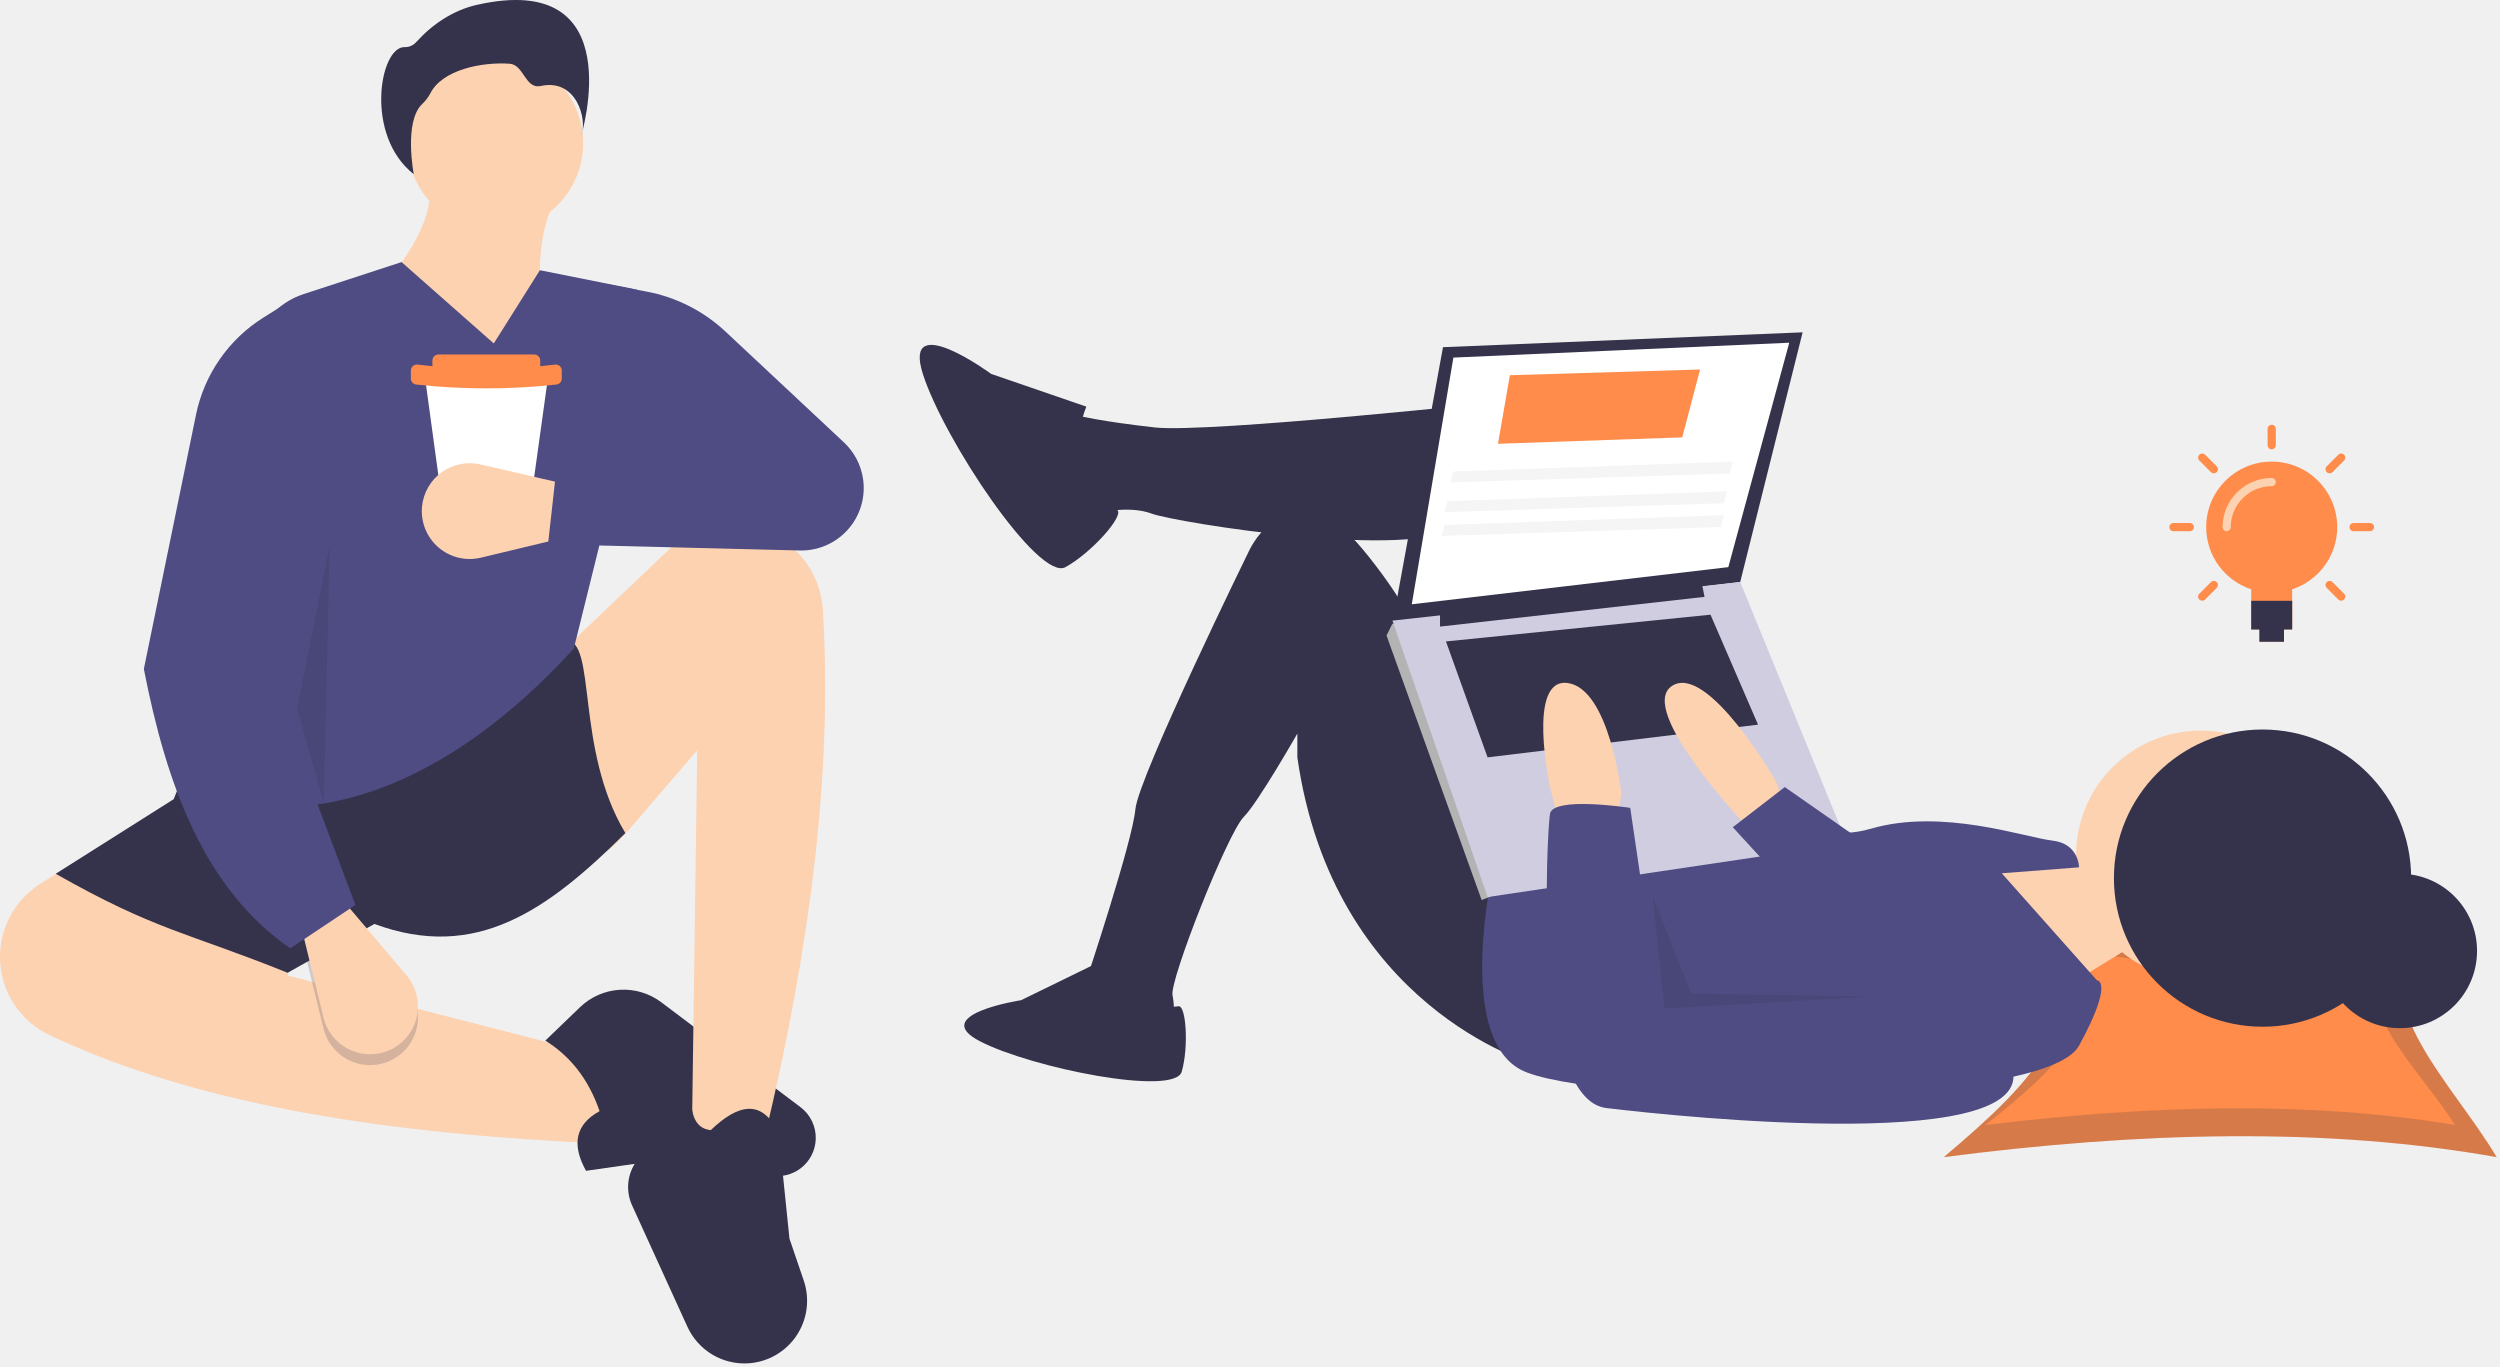
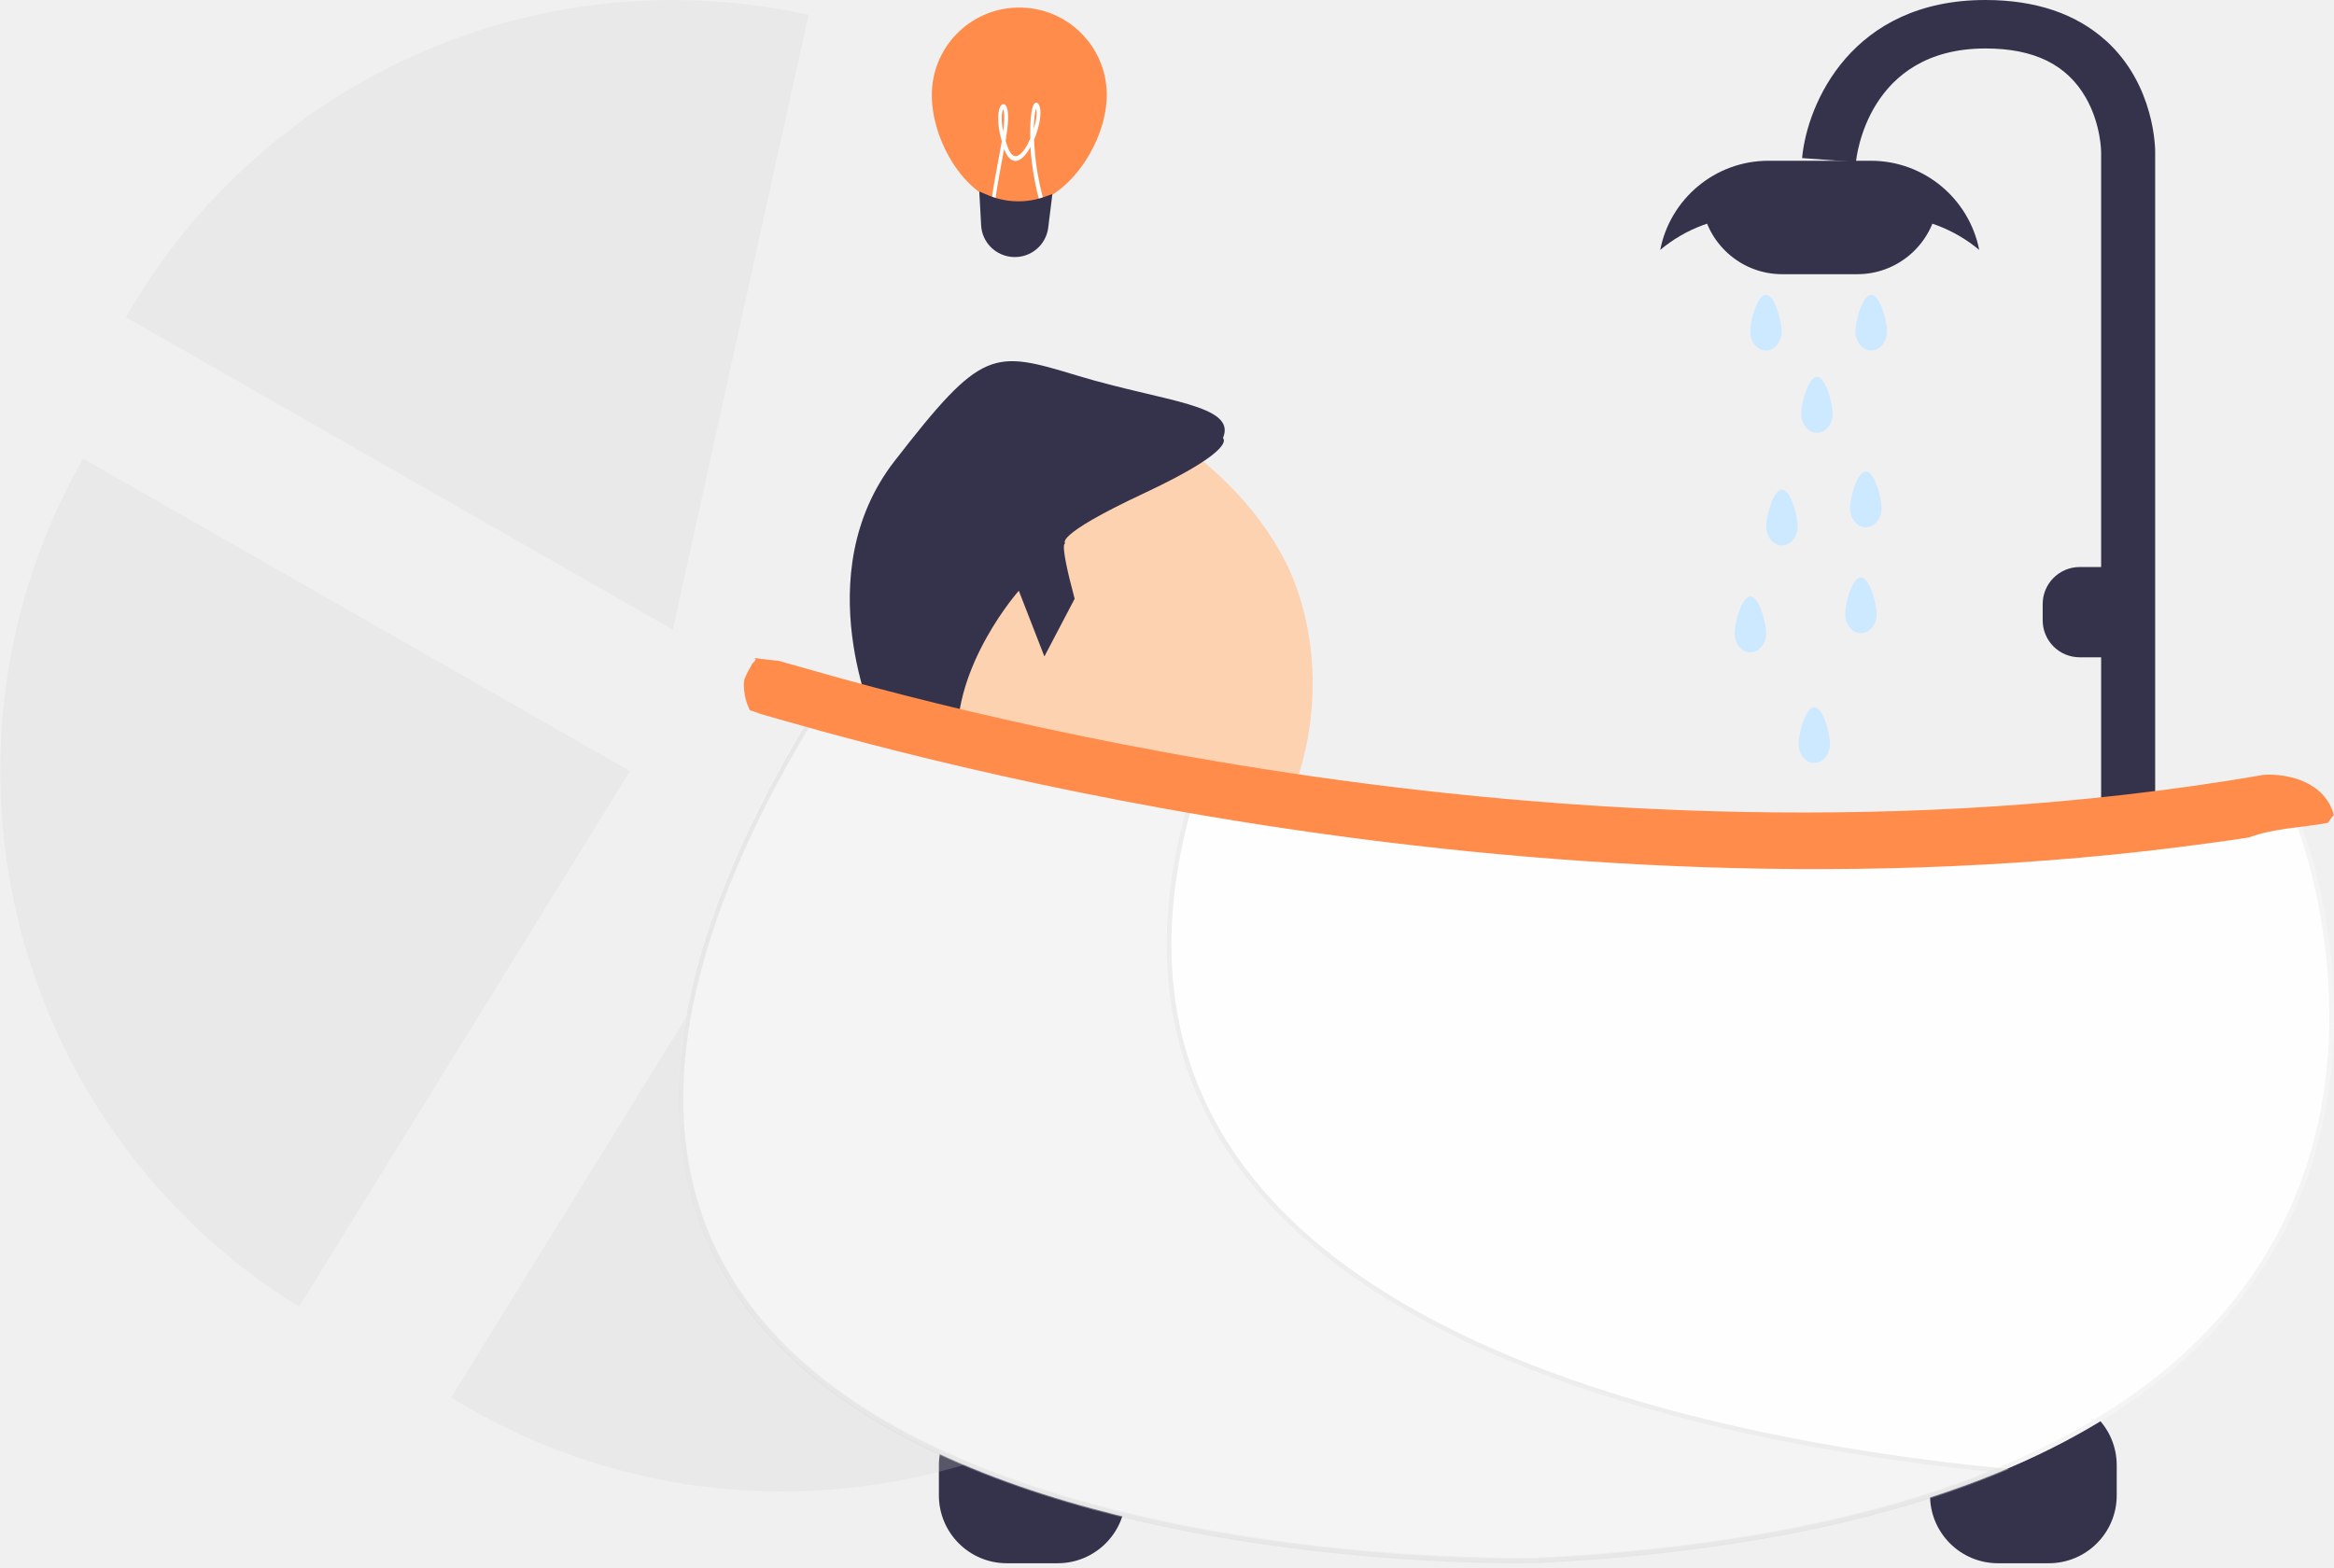
- <svg xmlns="http://www.w3.org/2000/svg" width="620" height="339" viewBox="0 0 620 339" fill="none">
-   <path d="M563.384 114.478C554.411 114.478 547.138 121.753 547.138 130.724C547.138 137.922 551.824 144.017 558.307 146.15V156.109H560.338V159.155H566.43V156.109H568.461V146.15C574.944 144.017 579.63 137.922 579.63 130.724C579.63 121.753 572.357 114.478 563.384 114.478Z" fill="#FF8C4A" />
-   <path d="M563.385 105.34C562.823 105.34 562.369 105.794 562.369 106.355V110.417C562.369 110.978 562.823 111.432 563.385 111.432C563.946 111.432 564.4 110.978 564.4 110.417V106.355C564.4 105.794 563.946 105.34 563.385 105.34Z" fill="#FF8C4A" />
-   <path d="M587.753 129.709H583.691C583.13 129.709 582.676 130.163 582.676 130.724C582.676 131.286 583.13 131.74 583.691 131.74H587.753C588.314 131.74 588.768 131.286 588.768 130.724C588.768 130.163 588.314 129.709 587.753 129.709Z" fill="#FF8C4A" />
-   <path d="M543.077 129.709H539.015C538.454 129.709 538 130.163 538 130.724C538 131.286 538.454 131.74 539.015 131.74H543.077C543.638 131.74 544.092 131.286 544.092 130.724C544.092 130.163 543.638 129.709 543.077 129.709Z" fill="#FF8C4A" />
-   <path d="M579.899 112.775L577.027 115.646C576.63 116.043 576.63 116.685 577.027 117.082C577.225 117.28 577.485 117.379 577.745 117.379C578.005 117.379 578.265 117.28 578.463 117.082L581.334 114.21C581.731 113.813 581.731 113.172 581.334 112.775C580.937 112.377 580.295 112.379 579.899 112.775Z" fill="#FF8C4A" />
-   <path d="M548.307 144.367L545.435 147.239C545.038 147.636 545.038 148.277 545.435 148.674C545.633 148.872 545.893 148.972 546.153 148.972C546.413 148.972 546.673 148.872 546.871 148.674L549.743 145.803C550.14 145.406 550.14 144.764 549.743 144.367C549.346 143.97 548.704 143.97 548.307 144.367Z" fill="#FF8C4A" />
-   <path d="M578.463 144.367C578.066 143.97 577.424 143.97 577.027 144.367C576.63 144.764 576.63 145.406 577.027 145.803L579.899 148.674C580.097 148.872 580.357 148.972 580.617 148.972C580.877 148.972 581.136 148.872 581.334 148.674C581.731 148.277 581.731 147.636 581.334 147.239L578.463 144.367Z" fill="#FF8C4A" />
-   <path d="M546.871 112.775C546.474 112.378 545.832 112.378 545.435 112.775C545.038 113.172 545.038 113.813 545.435 114.21L548.307 117.082C548.505 117.28 548.765 117.379 549.025 117.379C549.285 117.379 549.545 117.28 549.743 117.082C550.14 116.685 550.14 116.043 549.743 115.646L546.871 112.775Z" fill="#FF8C4A" />
-   <path d="M552.216 131.74C551.654 131.74 551.2 131.286 551.2 130.724C551.2 124.006 556.666 118.54 563.385 118.54C563.946 118.54 564.4 118.994 564.4 119.555C564.4 120.117 563.946 120.571 563.385 120.571C557.786 120.571 553.231 125.126 553.231 130.724C553.231 131.286 552.777 131.74 552.216 131.74Z" fill="#FCD2B1" />
-   <path d="M558.308 149.001V156.109H560.338V159.155H566.431V156.109H568.461V149.001H558.308Z" fill="#34334B" />
-   <path d="M619.167 286.964C576.859 279.434 530.594 280.685 482.064 286.964C504.184 268.29 523.274 249.617 501.155 230.943C544.301 239.845 550.344 238.944 598.341 230.943C587.208 249.617 608.034 268.29 619.167 286.964Z" fill="#FF8C4A" />
-   <path opacity="0.2" d="M619.167 286.964C576.859 279.434 530.594 280.685 482.064 286.964C504.184 268.29 523.274 249.617 501.155 230.943C544.301 239.845 550.344 238.944 598.341 230.943C587.208 249.617 608.034 268.29 619.167 286.964Z" fill="#34334B" />
-   <path d="M608.847 278.997C572.908 272.986 533.608 273.985 492.384 278.997C511.173 264.091 527.39 249.186 508.6 234.28C545.251 241.386 550.385 240.666 591.156 234.28C581.7 249.186 599.39 264.091 608.847 278.997Z" fill="#FF8C4A" />
-   <path d="M595.159 254.981C605.734 254.981 614.308 246.407 614.308 235.832C614.308 225.256 605.734 216.683 595.159 216.683C584.583 216.683 576.01 225.256 576.01 235.832C576.01 246.407 584.583 254.981 595.159 254.981Z" fill="#34334B" />
-   <path d="M508.232 213.621L521.5 215.833L528.134 234.997L508.969 246.791L486.855 213.621H507.495H508.232Z" fill="#FCD2B1" />
-   <path d="M545.825 243.106C562.923 243.106 576.783 229.245 576.783 212.147C576.783 195.049 562.923 181.189 545.825 181.189C528.727 181.189 514.866 195.049 514.866 212.147C514.866 229.245 528.727 243.106 545.825 243.106Z" fill="#FCD2B1" />
-   <path d="M374.815 99.37C374.815 99.37 299.63 107.478 286.362 106.003C273.094 104.529 267.197 103.055 267.197 103.055C267.197 103.055 258.352 114.849 262.774 120.009C265.251 122.982 268.249 125.479 271.62 127.38C271.62 127.38 279.728 125.168 285.625 127.38C291.522 129.591 351.228 139.173 361.547 130.328C371.867 121.483 374.815 99.37 374.815 99.37Z" fill="#34334B" />
-   <path d="M379.976 263.745C379.976 263.745 330.589 249.74 321.744 187.822V181.926C321.744 181.926 311.972 199.068 308.476 202.565C304.422 206.619 290.048 243.106 290.785 246.791C291.522 250.477 290.785 251.951 290.785 251.951L269.409 249.74V243.106C269.409 243.106 280.834 208.83 281.571 200.722C282.309 192.614 309.95 136.225 309.95 136.225C309.95 136.225 320.27 114.849 337.96 136.225C355.651 157.601 357.125 172.343 357.125 172.343L379.975 216.57L379.976 263.745Z" fill="#34334B" />
-   <path d="M269.408 100.844L245.821 92.736C245.821 92.736 223.708 76.519 228.867 92.736C234.027 108.952 257.615 144.333 264.249 140.648C270.883 136.962 278.861 127.814 277.083 126.491C275.305 125.168 263.511 115.586 269.408 100.844Z" fill="#34334B" />
-   <path d="M272.259 238.754L253.218 248.053C253.218 248.053 230.192 251.595 243.033 258.238C255.875 264.88 291.3 271.965 293.071 265.766C294.843 259.566 294.14 249.277 292.277 249.551C290.414 249.824 277.573 251.153 272.259 238.754Z" fill="#34334B" />
-   <path d="M370.393 215.096C370.393 215.096 360.81 256.374 377.027 265.219C393.243 274.064 506.758 275.538 515.603 259.322C524.448 243.106 520.026 243.106 520.026 243.106L496.438 216.57L515.603 215.096C515.603 215.096 515.603 209.199 508.969 208.462C502.335 207.724 481.696 200.353 464.005 205.513C446.315 210.673 435.995 195.194 435.995 195.194L370.393 215.096Z" fill="#4E4C82" />
-   <path d="M357.861 86.101L345.33 154.653L431.572 144.333L447.051 82.416L357.861 86.101Z" fill="#34334B" />
-   <path d="M360.442 88.681L350.122 149.861L428.624 140.648L443.735 84.996L360.442 88.681Z" fill="white" />
-   <path d="M348.279 155.39L345.33 154.653L343.856 157.601L367.444 223.204L369.662 222.356L370.392 218.044L348.279 155.39Z" fill="#B3B3B3" />
-   <path d="M345.33 153.915L368.918 222.467L458.108 209.199L431.572 144.333L345.33 153.915Z" fill="#D0CDE1" />
-   <path d="M357.124 151.704V155.39L422.726 148.019L421.989 144.333L357.124 151.704Z" fill="#34334B" />
-   <path d="M358.599 159.075L368.918 187.823L435.995 179.715L424.202 152.441L358.599 159.075Z" fill="#34334B" />
-   <path d="M442.629 199.616L440.418 193.719C440.418 193.719 423.464 164.235 414.619 170.132C405.773 176.029 433.046 204.776 433.046 204.776H441.892L442.629 199.616Z" fill="#FCD2B1" />
-   <path d="M386.608 204.039L384.397 195.194C384.397 195.194 378.5 167.921 388.82 169.395C399.139 170.869 402.088 196.668 402.088 196.668L401.351 202.565L386.608 204.039Z" fill="#FCD2B1" />
-   <path d="M404.299 200.353C404.299 200.353 385.134 197.405 384.397 201.828C383.66 206.25 379.974 272.59 398.402 274.801C416.83 277.013 508.231 286.595 498.649 263.745C489.067 240.894 474.324 243.843 474.324 243.843L411.67 250.477L404.299 200.353Z" fill="#4E4C82" />
-   <path d="M462.163 208.83L442.63 195.194L429.73 205.145L445.947 222.835L462.163 208.83Z" fill="#4E4C82" />
-   <path opacity="0.2" d="M409.827 222.098L412.775 250.108L463.636 247.16L419.409 246.423L409.827 222.098Z" fill="#34334B" />
-   <path d="M561.107 254.628C581.462 254.628 597.963 238.127 597.963 217.772C597.963 197.418 581.462 180.917 561.107 180.917C540.753 180.917 524.252 197.418 524.252 217.772C524.252 238.127 540.753 254.628 561.107 254.628Z" fill="#34334B" />
-   <path d="M371.498 110.058L417.199 108.467L421.621 91.63L374.447 93.054L371.498 110.058Z" fill="#FF8C4A" />
-   <path d="M359.705 119.64L428.993 117.429L429.73 114.48L360.442 116.92L359.705 119.64Z" fill="#D3D3D3" fill-opacity="0.23" />
-   <path d="M358.23 127.011L427.519 124.8L428.256 121.851L358.967 124.291L358.23 127.011Z" fill="#D3D3D3" fill-opacity="0.23" />
-   <path d="M357.493 132.908L426.781 130.697L427.519 127.748L358.23 130.187L357.493 132.908Z" fill="#D3D3D3" fill-opacity="0.23" />
-   <path d="M150.039 283.633L147.348 261.433L71.329 241.924L80.075 215.687C73.983 198.214 63.288 189.648 43.747 198.196L10.136 219.076C6.869 221.106 4.208 223.975 2.431 227.386C0.653 230.796 -0.175 234.621 0.033 238.461V238.461C0.238 242.316 1.481 246.044 3.629 249.252C5.778 252.459 8.752 255.027 12.239 256.684C49.867 274.52 97.825 281.345 150.039 283.633Z" fill="#FCD2B1" />
-   <path d="M145.33 290.361L168.876 286.997L190.898 291.492C192.248 291.767 193.641 291.746 194.981 291.43C196.321 291.115 197.577 290.512 198.662 289.663C199.746 288.815 200.634 287.741 201.263 286.516C201.892 285.29 202.247 283.943 202.304 282.568V282.568C202.368 281.029 202.058 279.497 201.399 278.105C200.741 276.713 199.754 275.501 198.524 274.574L164.014 248.574C161.055 246.344 157.397 245.242 153.698 245.466C149.999 245.689 146.501 247.224 143.832 249.795L135.239 258.07C141.388 261.885 145.961 267.609 148.694 275.561C142.784 278.81 141.662 283.743 145.33 290.361Z" fill="#34334B" />
-   <path d="M122.842 57.284C110.816 57.284 101.066 47.535 101.066 35.509C101.066 23.483 110.816 13.733 122.842 13.733C134.868 13.733 144.617 23.483 144.617 35.509C144.617 47.535 134.868 57.284 122.842 57.284Z" fill="#FCD2B1" />
-   <path d="M88.82 78.45L137.593 98.968C133.629 79.066 131.653 60.935 137.593 49.859L106.311 46.159C107.863 54.671 99.949 66.07 88.82 78.45Z" fill="#FCD2B1" />
-   <path d="M171.566 282.961L189.73 281.615C200.857 235.214 206.554 191.355 204.068 151.328C203.716 145.485 201.115 140.005 196.81 136.038C192.506 132.071 186.832 129.925 180.979 130.052C175.355 130.18 169.981 132.399 165.906 136.277L142.417 158.629C131.942 168.52 123.811 180.627 118.617 194.065C111.965 211.488 114.353 221.255 130.234 219.597C140.158 218.49 149.285 213.638 155.752 206.03L172.912 186.087L171.566 282.961Z" fill="#FCD2B1" />
-   <path d="M185.633 338.099C188.013 337.944 190.326 337.243 192.392 336.05C194.458 334.857 196.222 333.204 197.546 331.22C198.871 329.235 199.721 326.973 200.03 324.607C200.339 322.241 200.1 319.836 199.33 317.578L195.785 307.179L193.094 280.942C188.949 272.484 183.078 273.749 176.276 280.27C171.951 279.845 171.022 275.521 171.566 269.506L157.929 287.865C156.761 289.436 156.037 291.291 155.831 293.238C155.624 295.184 155.944 297.15 156.756 298.931L170.481 329.039C171.789 331.908 173.939 334.311 176.645 335.929C179.351 337.548 182.486 338.305 185.633 338.099V338.099Z" fill="#34334B" />
-   <path d="M13.811 216.697C38.702 230.824 46.504 231.234 71.33 241.251L92.857 229.142C118.14 238.491 135.875 225.675 155.085 206.606C142.514 185.667 148.074 158.457 140.285 158.842L47.111 188.105L43.075 198.196L13.811 216.697Z" fill="#34334B" />
-   <path d="M43.748 194.833C76.647 209.073 112.069 193.996 142.303 160.86L162.322 80.009C162.559 79.118 162.611 78.189 162.475 77.278C162.338 76.366 162.016 75.492 161.529 74.71C161.042 73.928 160.4 73.254 159.643 72.729C158.885 72.204 158.028 71.84 157.125 71.66L133.894 67.013L122.458 85.177L99.585 64.995L75.294 72.937C72.064 73.993 69.182 75.906 66.955 78.473C64.728 81.039 63.241 84.163 62.651 87.509L43.748 194.833Z" fill="#4E4C82" />
-   <path opacity="0.2" d="M96.002 263.374C97.778 262.698 99.365 261.605 100.631 260.189C101.898 258.772 102.805 257.072 103.279 255.232C103.752 253.392 103.777 251.465 103.352 249.614C102.927 247.762 102.064 246.039 100.835 244.59L85.456 226.451L74.693 232.506L80.235 255.102C80.636 256.738 81.38 258.269 82.418 259.595C83.456 260.92 84.763 262.01 86.254 262.793C87.745 263.575 89.385 264.031 91.066 264.131C92.746 264.232 94.429 263.974 96.002 263.374Z" fill="#34334B" />
-   <path d="M96.002 260.683C97.778 260.007 99.365 258.915 100.631 257.498C101.898 256.081 102.805 254.381 103.279 252.541C103.752 250.701 103.777 248.775 103.352 246.923C102.927 245.071 102.064 243.348 100.835 241.899L85.456 223.76L74.693 229.815L80.235 252.412C80.636 254.047 81.38 255.578 82.418 256.904C83.456 258.229 84.763 259.32 86.254 260.102C87.745 260.884 89.385 261.34 91.066 261.44C92.746 261.541 94.429 261.283 96.002 260.683V260.683Z" fill="#FCD2B1" />
-   <path d="M72.002 235.197L88.147 224.433L64.602 161.869L73.347 73.741L65.369 78.727C61.088 81.403 57.395 84.921 54.514 89.067C51.632 93.213 49.624 97.902 48.609 102.848L35.674 165.905C41.334 194.97 50.768 220.544 72.002 235.197Z" fill="#4E4C82" />
-   <path opacity="0.2" d="M81.756 135.296L73.683 175.66L80.323 199.267L81.756 135.296Z" fill="#34334B" />
-   <path d="M144.137 33.642C144.137 33.642 156.686 -7.425 118.335 1.187C112.386 2.523 107.247 5.981 103.159 10.504C102.793 10.899 102.344 11.21 101.845 11.414C101.346 11.618 100.809 11.71 100.27 11.684C94.144 11.684 90.36 33.576 102.612 43.203C102.612 43.203 100.112 30.249 104.657 25.834C105.474 25.087 106.158 24.207 106.679 23.23C109.637 17.264 119.58 15.305 126.437 15.813C129.937 16.073 130.244 22.176 134.119 21.324C142.937 19.384 145.752 29.599 144.137 33.642Z" fill="#34334B" />
-   <path d="M105.537 94.594L105.79 96.454L107.357 107.927L109.924 126.716L110.566 131.42C110.615 131.779 110.793 132.108 111.066 132.347C111.339 132.585 111.689 132.716 112.051 132.716H129.165C129.527 132.716 129.877 132.585 130.15 132.348C130.423 132.11 130.601 131.782 130.651 131.424L131.304 126.716L133.914 107.927L135.509 96.445L135.765 94.598C135.795 94.386 135.778 94.169 135.717 93.964C135.656 93.759 135.552 93.569 135.411 93.407C135.271 93.246 135.097 93.116 134.902 93.027C134.707 92.938 134.495 92.892 134.281 92.892H107.022C106.808 92.892 106.596 92.938 106.402 93.027C106.207 93.116 106.033 93.245 105.893 93.406C105.752 93.567 105.647 93.757 105.586 93.962C105.525 94.166 105.508 94.382 105.537 94.594V94.594Z" fill="white" />
-   <path d="M132.475 87.915H108.739C108.542 87.915 108.347 87.953 108.165 88.029C107.984 88.104 107.818 88.214 107.679 88.354C107.54 88.493 107.43 88.658 107.354 88.84C107.279 89.022 107.24 89.217 107.24 89.413V91.394C107.24 91.791 107.398 92.172 107.679 92.454C107.96 92.735 108.341 92.893 108.739 92.893H132.475C132.872 92.893 133.253 92.735 133.535 92.454C133.816 92.172 133.974 91.791 133.974 91.394V89.413C133.974 89.217 133.935 89.022 133.86 88.84C133.784 88.658 133.674 88.493 133.535 88.354C133.395 88.214 133.23 88.104 133.048 88.029C132.866 87.953 132.672 87.915 132.475 87.915V87.915Z" fill="#FF8C4A" />
-   <path d="M103.392 95.382C114.835 96.63 126.379 96.63 137.821 95.382C138.018 95.382 138.213 95.343 138.395 95.267C138.577 95.192 138.742 95.082 138.881 94.943C139.021 94.803 139.131 94.638 139.206 94.456C139.282 94.275 139.32 94.08 139.32 93.883V91.903C139.32 91.706 139.282 91.511 139.206 91.329C139.131 91.147 139.021 90.982 138.881 90.843C138.742 90.704 138.577 90.593 138.395 90.518C138.213 90.442 138.018 90.404 137.821 90.404C126.388 91.809 114.826 91.809 103.392 90.404C102.995 90.404 102.614 90.562 102.332 90.843C102.051 91.124 101.893 91.505 101.893 91.903V93.883C101.893 94.28 102.051 94.662 102.332 94.943C102.614 95.224 102.995 95.382 103.392 95.382V95.382Z" fill="#FF8C4A" />
-   <path d="M121.302 118.384C117.729 118.384 114.833 115.487 114.833 111.914C114.833 108.342 117.729 105.445 121.302 105.445C124.875 105.445 127.771 108.342 127.771 111.914C127.771 115.487 124.875 118.384 121.302 118.384Z" fill="white" />
-   <path d="M104.671 125.525C104.474 127.415 104.734 129.324 105.428 131.093C106.122 132.861 107.23 134.438 108.659 135.69C110.088 136.942 111.797 137.833 113.641 138.288C115.486 138.743 117.413 138.749 119.26 138.305L142.384 132.754L141.831 120.416L119.161 115.179C117.521 114.8 115.819 114.774 114.168 115.102C112.517 115.431 110.954 116.107 109.584 117.085C108.214 118.063 107.067 119.322 106.22 120.777C105.373 122.232 104.845 123.85 104.671 125.525V125.525Z" fill="#FCD2B1" />
-   <path d="M135.912 134.96L198.316 136.52C200.568 136.576 202.806 136.14 204.873 135.243C206.941 134.346 208.787 133.009 210.285 131.326C211.782 129.642 212.895 127.652 213.545 125.494C214.194 123.337 214.366 121.063 214.047 118.832V118.832C213.548 115.337 211.87 112.117 209.292 109.705L179.91 82.219C174.461 77.121 167.671 73.683 160.337 72.308L150.039 70.377L143.984 116.123L178.967 112.087L137.93 116.796L135.912 134.96Z" fill="#4E4C82" />
+ <svg xmlns="http://www.w3.org/2000/svg" width="509" height="342" viewBox="0 0 509 342" fill="none">
+   <path d="M281.396 124.827C292.339 149.454 284.701 186.129 260.074 197.067C235.436 208.049 203.104 189.153 192.161 164.509C181.218 139.871 187.107 99.314 211.746 88.349C236.378 77.395 270.453 100.2 281.419 124.827" fill="#FCD2B1" />
+   <path d="M266.68 95.541C266.68 95.541 270.217 97.865 249.645 107.527C229.018 117.184 232.385 118.605 232.385 118.605C232.385 118.605 230.744 117.15 234.359 130.614L227.76 143.199L222.181 128.86C222.181 128.86 207.871 145.021 208.836 162.207C208.858 162.941 208.937 163.663 209.033 164.396C211.447 182.378 200.036 164.396 200.036 164.396L190.374 165.27L191.011 158.101C191.011 158.101 175.832 125.431 195.05 100.617C214.29 75.793 216.473 76.335 235.115 81.987C253.757 87.627 269.794 88.276 266.708 95.541" fill="#34334B" />
+   <path d="M245.473 326.197C245.473 334.376 238.839 341.01 230.649 341.01H219.56C211.386 341.01 204.753 334.376 204.753 326.197V319.649C204.753 311.464 211.386 304.842 219.56 304.842H230.649C238.839 304.842 245.473 311.464 245.473 319.649V326.197Z" fill="#34334B" />
+   <path d="M461.618 326.197C461.618 334.376 454.985 341.01 446.806 341.01H435.717C427.543 341.01 420.904 334.376 420.904 326.197V319.649C420.904 311.464 427.543 304.842 435.717 304.842H446.806C454.985 304.842 461.618 311.464 461.618 319.649V326.197Z" fill="#34334B" />
+   <path d="M307.947 187.993H170.59L98.384 304.853C120.068 318.289 145.08 325.389 170.59 325.351C246.45 325.351 307.947 263.854 307.947 187.993Z" fill="#D3D3D3" fill-opacity="0.23" />
+   <path d="M0.057 168.205C0.046 191.623 6.027 214.655 17.43 235.11C28.834 255.564 45.282 272.761 65.208 285.064L137.414 168.205L18.137 100.046C6.254 120.794 0.02 144.295 0.057 168.205V168.205Z" fill="#D3D3D3" fill-opacity="0.23" />
+   <path d="M146.727 1.07143e-05C122.509 -0.01 98.719 6.387 77.771 18.54C56.823 30.692 39.462 48.17 27.449 69.199L146.727 137.357L176.338 3.211C166.612 1.074 156.684 -0.003 146.727 1.07143e-05Z" fill="#D3D3D3" fill-opacity="0.23" />
+   <path d="M329.089 319.373H260.334L260.14 319.091L206.713 241.557L207.785 240.817L261.018 318.07H329.089V319.373Z" fill="#4E4C82" />
+   <mask id="path-9-inside-1" fill="white">
+     <path d="M501.387 178.526C354.223 206.52 211.966 160.041 197.425 156.031C195.518 155.856 180.559 147.485 178.67 147.141C178.636 147.203 177.75 154.39 177.716 154.446C58.755 348.145 335.304 340.756 335.304 340.756C562.96 329.13 501.387 178.531 501.387 178.531" />
+   </mask>
+   <path d="M501.387 178.526C354.223 206.52 211.966 160.041 197.425 156.031C195.518 155.856 180.559 147.485 178.67 147.141C178.636 147.203 177.75 154.39 177.716 154.446C58.755 348.145 335.304 340.756 335.304 340.756C562.96 329.13 501.387 178.531 501.387 178.531" fill="#FEFEFE" />
+   <path d="M197.425 156.031L197.691 155.067L197.605 155.043L197.516 155.035L197.425 156.031ZM178.67 147.141L178.849 146.158L178.138 146.028L177.792 146.662L178.67 147.141ZM177.716 154.446L178.568 154.969L178.574 154.96L177.716 154.446ZM335.304 340.756L335.331 341.755L335.343 341.755L335.355 341.754L335.304 340.756ZM501.2 177.543C354.301 205.487 212.269 159.088 197.691 155.067L197.159 156.995C211.663 160.995 354.145 207.553 501.573 179.508L501.2 177.543ZM197.516 155.035C197.525 155.036 197.507 155.035 197.45 155.021C197.397 155.007 197.326 154.987 197.234 154.957C197.052 154.896 196.817 154.807 196.531 154.689C195.961 154.453 195.232 154.119 194.388 153.715C192.701 152.907 190.605 151.839 188.496 150.759C186.394 149.683 184.278 148.594 182.571 147.754C181.718 147.334 180.956 146.971 180.344 146.7C179.772 146.448 179.222 146.226 178.849 146.158L178.49 148.125C178.49 148.125 178.491 148.125 178.492 148.126C178.494 148.126 178.495 148.126 178.498 148.127C178.503 148.128 178.509 148.129 178.518 148.132C178.536 148.136 178.559 148.143 178.588 148.152C178.648 148.17 178.725 148.197 178.819 148.232C179.009 148.303 179.248 148.403 179.536 148.53C180.11 148.783 180.843 149.132 181.687 149.548C183.376 150.38 185.473 151.459 187.585 152.54C189.69 153.618 191.81 154.697 193.523 155.518C194.379 155.929 195.146 156.28 195.767 156.537C196.076 156.665 196.36 156.774 196.607 156.856C196.836 156.931 197.096 157.005 197.333 157.027L197.516 155.035ZM177.792 146.662C177.752 146.735 177.73 146.797 177.724 146.817C177.714 146.845 177.707 146.868 177.704 146.881C177.697 146.908 177.692 146.93 177.689 146.941C177.684 146.964 177.681 146.985 177.679 146.997C177.674 147.024 177.669 147.055 177.665 147.086C177.655 147.148 177.643 147.234 177.629 147.336C177.601 147.542 177.564 147.831 177.519 148.173C177.431 148.857 177.316 149.765 177.201 150.67C177.086 151.576 176.971 152.48 176.883 153.161C176.839 153.502 176.802 153.785 176.775 153.983C176.761 154.083 176.751 154.158 176.743 154.207C176.739 154.233 176.737 154.245 176.737 154.248C176.736 154.251 176.738 154.241 176.741 154.225C176.743 154.219 176.747 154.198 176.755 154.172C176.758 154.159 176.766 154.135 176.776 154.105C176.783 154.085 176.809 154.014 176.859 153.931L178.574 154.96C178.624 154.877 178.65 154.806 178.657 154.785C178.668 154.754 178.676 154.729 178.68 154.715C178.688 154.686 178.693 154.662 178.696 154.651C178.701 154.627 178.705 154.605 178.707 154.593C178.712 154.565 178.717 154.534 178.721 154.503C178.731 154.441 178.743 154.356 178.756 154.253C178.784 154.048 178.822 153.76 178.866 153.418C178.955 152.734 179.07 151.827 179.185 150.922C179.3 150.016 179.415 149.111 179.503 148.429C179.547 148.088 179.584 147.805 179.611 147.605C179.625 147.505 179.635 147.43 179.643 147.38C179.647 147.355 179.649 147.342 179.649 147.338C179.65 147.335 179.648 147.344 179.645 147.358C179.644 147.365 179.64 147.383 179.633 147.407C179.63 147.419 179.624 147.441 179.615 147.468C179.608 147.487 179.587 147.548 179.547 147.62L177.792 146.662ZM176.864 153.923C147.05 202.469 141.87 238.651 151.208 265.601C160.541 292.54 184.269 309.932 211.519 321.163C238.783 332.399 269.745 337.541 293.856 339.879C305.918 341.049 316.281 341.518 323.629 341.695C327.304 341.783 330.226 341.798 332.231 341.791C333.233 341.788 334.006 341.779 334.53 341.771C334.792 341.767 334.991 341.763 335.125 341.76C335.192 341.759 335.243 341.758 335.278 341.757C335.295 341.756 335.308 341.756 335.317 341.756C335.321 341.756 335.325 341.756 335.327 341.756C335.329 341.755 335.331 341.755 335.304 340.756C335.277 339.756 335.277 339.756 335.275 339.756C335.273 339.756 335.27 339.756 335.266 339.756C335.258 339.757 335.246 339.757 335.23 339.757C335.197 339.758 335.148 339.759 335.083 339.761C334.952 339.763 334.757 339.767 334.499 339.771C333.983 339.779 333.218 339.788 332.224 339.791C330.236 339.798 327.332 339.783 323.678 339.695C316.367 339.519 306.054 339.053 294.049 337.888C270.024 335.559 239.284 330.442 212.281 319.313C185.264 308.179 162.159 291.1 153.098 264.946C144.04 238.804 148.903 203.273 178.568 154.969L176.864 153.923ZM335.355 341.754C392.371 338.843 431.385 327.226 457.811 311.361C484.26 295.484 498.058 275.376 504.665 255.601C511.263 235.85 510.669 216.489 508.438 202.091C507.323 194.888 505.795 188.915 504.546 184.739C503.921 182.65 503.365 181.01 502.964 179.889C502.764 179.328 502.602 178.898 502.49 178.605C502.434 178.459 502.39 178.348 502.36 178.272C502.345 178.234 502.333 178.205 502.325 178.185C502.321 178.175 502.318 178.168 502.316 178.162C502.315 178.16 502.314 178.157 502.313 178.156C502.313 178.154 502.312 178.153 501.387 178.531C500.461 178.91 500.461 178.91 500.461 178.91C500.462 178.911 500.462 178.912 500.463 178.914C500.464 178.918 500.467 178.924 500.47 178.932C500.477 178.949 500.487 178.975 500.501 179.009C500.528 179.078 500.569 179.183 500.623 179.322C500.73 179.601 500.886 180.017 501.081 180.562C501.471 181.653 502.016 183.26 502.63 185.312C503.858 189.417 505.363 195.3 506.462 202.397C508.662 216.6 509.233 235.616 502.768 254.967C496.311 274.295 482.817 294.017 456.782 309.646C430.726 325.289 392.065 336.856 335.253 339.757L335.355 341.754Z" fill="#D3D3D3" fill-opacity="0.23" mask="url(#path-9-inside-1)" />
+   <mask id="path-11-inside-2" fill="white">
+     <path d="M260.927 172.456C226.175 165.197 202.874 157.757 197.425 156.251C195.519 156.076 180.56 147.694 178.67 147.35C178.636 147.412 177.751 154.61 177.717 154.666C58.756 348.365 335.299 340.976 335.299 340.976C379.708 338.714 413.128 331.15 438.133 320.461C369.098 313.94 225.747 286.668 260.927 172.451" />
+   </mask>
+   <path d="M260.927 172.456C226.175 165.197 202.874 157.757 197.425 156.251C195.519 156.076 180.56 147.694 178.67 147.35C178.636 147.412 177.751 154.61 177.717 154.666C58.756 348.365 335.299 340.976 335.299 340.976C379.708 338.714 413.128 331.15 438.133 320.461C369.098 313.94 225.747 286.668 260.927 172.451" fill="#D3D3D3" fill-opacity="0.23" />
+   <path d="M197.425 156.251L197.692 155.287L197.605 155.263L197.516 155.255L197.425 156.251ZM178.67 147.35L178.849 146.366L178.138 146.237L177.792 146.871L178.67 147.35ZM177.717 154.666L178.569 155.189L178.574 155.18L177.717 154.666ZM335.299 340.976L335.326 341.975L335.338 341.975L335.35 341.974L335.299 340.976ZM438.133 320.461L438.526 321.38L438.227 319.465L438.133 320.461ZM261.132 171.478C226.421 164.227 203.172 156.802 197.692 155.287L197.159 157.215C202.576 158.712 225.93 166.167 260.723 173.435L261.132 171.478ZM197.516 155.255C197.526 155.256 197.507 155.255 197.451 155.241C197.398 155.227 197.326 155.207 197.235 155.177C197.052 155.116 196.818 155.027 196.532 154.909C195.962 154.672 195.233 154.338 194.389 153.933C192.702 153.124 190.606 152.055 188.497 150.974C186.395 149.896 184.279 148.806 182.572 147.964C181.719 147.544 180.957 147.18 180.345 146.91C179.773 146.657 179.223 146.434 178.849 146.366L178.491 148.334C178.491 148.334 178.491 148.334 178.493 148.334C178.494 148.334 178.496 148.335 178.498 148.335C178.503 148.336 178.51 148.338 178.518 148.34C178.536 148.345 178.559 148.351 178.589 148.361C178.649 148.379 178.725 148.405 178.819 148.441C179.009 148.512 179.248 148.612 179.536 148.739C180.11 148.993 180.843 149.342 181.687 149.758C183.376 150.591 185.473 151.671 187.585 152.754C189.69 153.833 191.81 154.914 193.523 155.736C194.379 156.147 195.147 156.499 195.767 156.756C196.076 156.885 196.36 156.994 196.607 157.075C196.836 157.151 197.096 157.225 197.334 157.247L197.516 155.255ZM177.792 146.871C177.752 146.944 177.731 147.006 177.724 147.026C177.714 147.054 177.708 147.077 177.704 147.09C177.697 147.117 177.692 147.139 177.69 147.15C177.685 147.173 177.681 147.194 177.679 147.206C177.674 147.233 177.67 147.264 177.665 147.295C177.656 147.357 177.644 147.443 177.63 147.545C177.602 147.752 177.564 148.041 177.52 148.383C177.431 149.069 177.316 149.978 177.201 150.884C177.086 151.792 176.972 152.697 176.883 153.38C176.839 153.721 176.802 154.004 176.775 154.203C176.762 154.303 176.751 154.378 176.744 154.427C176.74 154.453 176.738 154.465 176.737 154.468C176.737 154.471 176.738 154.461 176.742 154.446C176.743 154.439 176.748 154.419 176.755 154.392C176.759 154.379 176.766 154.355 176.777 154.325C176.784 154.305 176.81 154.234 176.859 154.151L178.574 155.18C178.624 155.097 178.65 155.025 178.658 155.005C178.669 154.974 178.676 154.949 178.68 154.934C178.688 154.905 178.694 154.882 178.696 154.871C178.701 154.846 178.705 154.825 178.707 154.812C178.712 154.785 178.717 154.753 178.722 154.723C178.731 154.661 178.743 154.575 178.757 154.473C178.785 154.267 178.823 153.978 178.867 153.636C178.955 152.951 179.071 152.042 179.185 151.136C179.3 150.228 179.415 149.322 179.503 148.639C179.547 148.298 179.585 148.014 179.612 147.814C179.625 147.714 179.636 147.639 179.643 147.589C179.647 147.563 179.649 147.55 179.65 147.547C179.65 147.544 179.649 147.552 179.646 147.567C179.644 147.573 179.64 147.592 179.634 147.616C179.631 147.628 179.624 147.65 179.615 147.677C179.609 147.696 179.587 147.756 179.548 147.829L177.792 146.871ZM176.865 154.143C147.05 202.689 141.87 238.871 151.207 265.821C160.54 292.76 184.267 310.152 211.516 321.383C238.78 332.619 269.741 337.761 293.851 340.099C305.913 341.269 316.276 341.738 323.625 341.915C327.299 342.003 330.221 342.018 332.226 342.011C333.228 342.008 334.001 341.999 334.525 341.991C334.787 341.987 334.986 341.983 335.12 341.98C335.187 341.979 335.238 341.978 335.273 341.977C335.29 341.976 335.303 341.976 335.312 341.976C335.316 341.976 335.32 341.976 335.322 341.976C335.324 341.975 335.326 341.975 335.299 340.976C335.272 339.976 335.271 339.976 335.27 339.976C335.268 339.976 335.265 339.976 335.261 339.976C335.253 339.977 335.241 339.977 335.225 339.977C335.192 339.978 335.143 339.979 335.078 339.981C334.947 339.983 334.752 339.987 334.494 339.991C333.978 339.999 333.213 340.008 332.219 340.011C330.231 340.018 327.327 340.003 323.673 339.915C316.363 339.739 306.049 339.273 294.044 338.108C270.02 335.779 239.281 330.662 212.279 319.533C185.262 308.399 162.158 291.32 153.097 265.166C144.04 239.024 148.903 203.493 178.569 155.189L176.865 154.143ZM335.35 341.974C379.841 339.708 413.385 332.128 438.526 321.38L437.74 319.541C412.872 330.172 379.574 337.719 335.248 339.977L335.35 341.974ZM438.227 319.465C403.736 316.207 350.811 307.772 310.929 285.965C290.999 275.067 274.404 260.871 264.956 242.391C255.522 223.937 253.152 201.091 261.883 172.745L259.972 172.156C251.112 200.92 253.468 224.314 263.175 243.301C272.868 262.261 289.83 276.707 309.969 287.719C350.226 309.732 403.494 318.194 438.039 321.456L438.227 319.465Z" fill="#D3D3D3" fill-opacity="0.23" mask="url(#path-11-inside-2)" />
+   <path d="M420.272 47.088L420.391 46.879L419.584 43.405C419.584 43.405 402.549 41.605 401.946 41.521C401.32 41.436 383.157 42.671 382.779 42.671C382.424 42.671 373.026 44.787 373.026 44.787L374.589 47.833C373.438 47.161 372.338 46.4 371.312 45.531C372.897 53.67 380.06 59.813 388.668 59.813H405.042C413.633 59.813 420.808 53.67 422.387 45.531C421.711 46.095 421 46.603 420.272 47.088" fill="#34334B" />
+   <path d="M467.627 135.319C467.627 139.775 464.011 143.385 459.555 143.385H453.548C449.081 143.385 445.471 139.775 445.471 135.319V131.759C445.471 127.315 449.081 123.693 453.548 123.693H459.555C464.011 123.693 467.627 127.315 467.627 131.759V135.319Z" fill="#34334B" />
+   <path d="M459.261 8.876C452.751 2.985 443.909 0 432.97 0C403.844 0 394.102 22.548 393 34.485L404.75 35.333C404.845 34.319 407.311 10.572 432.993 10.572C443.591 10.572 450.749 14.089 454.876 21.309C458.193 27.079 458.215 33.11 458.215 33.21V183H469.999V33.25C470.016 32.663 470.016 18.605 459.278 8.876" fill="#34334B" />
+   <path d="M508.972 177.815C507.088 170.657 499.158 168.672 493.635 169.027C490.821 169.518 488.029 169.98 485.225 170.415C331.8 194.28 185.031 148.269 169.813 144.157C168.137 144.011 166.457 143.813 164.804 143.56C164.606 143.672 164.398 143.757 164.206 143.842C165.65 143.215 163.963 144.97 164.155 144.614C163.518 145.742 162.858 146.865 162.384 148.066C162.017 148.986 162.237 152.145 163.208 154.198C163.303 154.429 163.416 154.672 163.512 154.92C164.307 155.174 165.114 155.444 165.921 155.766C186.266 161.497 329.95 204.901 482.078 183.89C484.847 183.529 487.611 183.123 490.409 182.694C496.168 180.568 502.13 180.568 507.669 179.49C508.025 178.932 508.453 178.368 508.955 177.815" fill="#FF8C4A" />
+   <path d="M382.262 47.172H411.418C419.112 47.172 426.151 49.942 431.628 54.517C429.457 43.438 419.704 35.068 407.994 35.068H385.68C373.964 35.068 364.217 43.438 362.062 54.517C367.523 49.942 374.562 47.172 382.262 47.172Z" fill="#34334B" />
+   <path d="M381.689 72.29C381.689 74.592 383.229 76.464 385.125 76.464C387.009 76.464 388.548 74.592 388.548 72.29C388.548 69.989 387.009 64.297 385.125 64.297C383.229 64.297 381.689 69.995 381.689 72.29Z" fill="#CCE9FF" />
+   <path d="M392.805 90.228C392.805 92.551 394.333 94.413 396.245 94.413C398.141 94.413 399.669 92.551 399.669 90.228C399.669 87.926 398.141 82.246 396.245 82.246C394.339 82.246 392.805 87.943 392.805 90.228" fill="#CCE9FF" />
+   <path d="M385.188 114.804C385.188 117.116 386.716 118.978 388.6 118.978C390.501 118.978 392.041 117.116 392.041 114.804C392.041 112.502 390.501 106.822 388.6 106.822C386.716 106.822 385.188 112.519 385.188 114.804Z" fill="#CCE9FF" />
+   <path d="M402.395 133.948C402.395 136.249 403.923 138.133 405.818 138.133C407.731 138.133 409.254 136.249 409.254 133.948C409.254 131.635 407.725 125.966 405.818 125.966C403.923 125.966 402.395 131.607 402.395 133.948Z" fill="#CCE9FF" />
+   <path d="M404.638 72.29C404.638 74.592 406.2 76.464 408.084 76.464C409.985 76.464 411.514 74.592 411.514 72.29C411.514 69.989 409.985 64.297 408.084 64.297C406.2 64.297 404.638 69.995 404.638 72.29Z" fill="#CCE9FF" />
+   <path d="M403.464 110.838C403.464 113.151 404.992 115.024 406.899 115.024C408.794 115.024 410.334 113.151 410.334 110.838C410.334 108.537 408.794 102.857 406.899 102.857C404.987 102.857 403.464 108.554 403.464 110.838Z" fill="#CCE9FF" />
+   <path d="M378.296 138.122C378.296 140.435 379.825 142.296 381.72 142.296C383.604 142.296 385.166 140.435 385.166 138.122C385.166 135.809 383.604 130.129 381.72 130.129C379.825 130.129 378.296 135.826 378.296 138.122Z" fill="#CCE9FF" />
+   <path d="M392.238 162.264C392.238 164.565 393.767 166.438 395.662 166.438C397.546 166.438 399.086 164.565 399.086 162.264C399.086 159.951 397.546 154.271 395.662 154.271C393.767 154.271 392.238 159.968 392.238 162.264Z" fill="#CCE9FF" />
+   <path d="M241.355 21.385C240.991 31.908 231.978 45.2 221.455 44.836C210.931 44.472 202.859 30.589 203.223 20.066C203.587 9.542 212.394 1.294 222.949 1.66C233.503 2.025 241.719 10.862 241.355 21.385Z" fill="#FF8C4A" />
+   <path d="M221.745 53.492C219.795 53.424 218.016 51.999 216.5 49.251C215.421 47.292 216.488 41.534 217.628 35.438C217.931 33.837 218.203 32.266 218.469 30.85C217.254 26.563 217.658 23.819 218.274 23.034C218.502 22.732 218.814 22.65 219.089 22.784C219.636 23.082 219.905 24.268 219.84 26.156C219.797 27.394 219.587 28.968 219.31 30.724C219.392 31.037 219.505 31.351 219.617 31.695C220.628 34.705 221.765 34.094 222.145 33.859C223.061 33.364 223.979 31.908 224.688 30.229C224.573 26.382 224.947 23.637 225.408 22.847C225.64 22.422 225.919 22.4 226.043 22.405C226.475 22.451 226.672 23.046 226.727 23.234C227.233 24.739 226.629 27.848 225.516 30.474C225.67 34.973 226.509 41.168 228.885 47.727L229 48.01L228.836 48.252C228.705 48.465 225.65 53.472 221.841 53.402C221.807 53.494 221.776 53.493 221.745 53.492ZM218.969 32.51C218.779 33.526 218.588 34.573 218.395 35.651C217.404 41.008 216.266 47.042 217.141 48.622C218.542 51.119 220.109 52.412 221.812 52.44C224.755 52.48 227.326 48.913 227.979 47.944C225.917 42.17 224.995 36.561 224.716 32.089C224.021 33.366 223.211 34.392 222.39 34.828C221.63 35.298 220.134 35.556 218.969 32.51ZM218.774 23.826C218.543 24.221 218.208 25.852 218.76 28.691C218.886 27.735 218.978 26.87 219.003 26.158C219.053 24.704 218.859 24.046 218.774 23.826ZM225.936 23.702C225.729 24.315 225.49 25.856 225.444 28.086C226.001 26.308 226.247 24.581 225.936 23.702Z" fill="white" />
+   <path d="M221.066 56.071C217.228 55.938 214.14 52.919 213.963 49.101L213.565 41.774L215.49 42.584C219.43 44.239 223.826 44.36 227.842 42.919L229.505 42.326L228.602 49.608C228.161 53.404 224.873 56.203 221.066 56.071Z" fill="#34334B" />
</svg>
